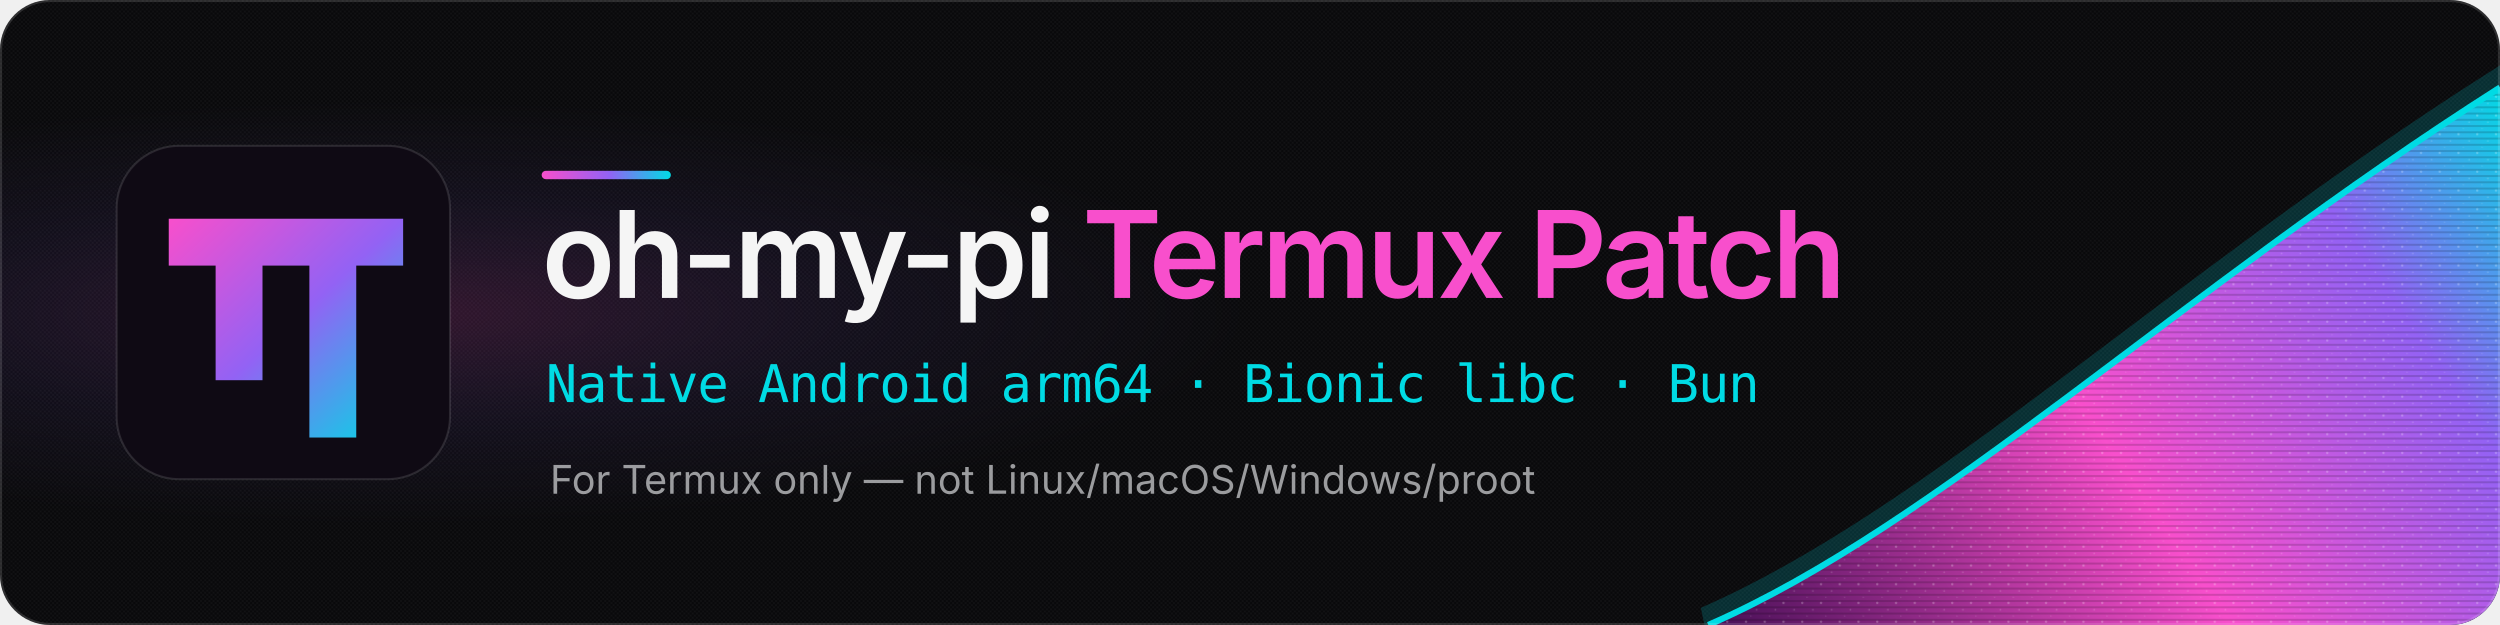
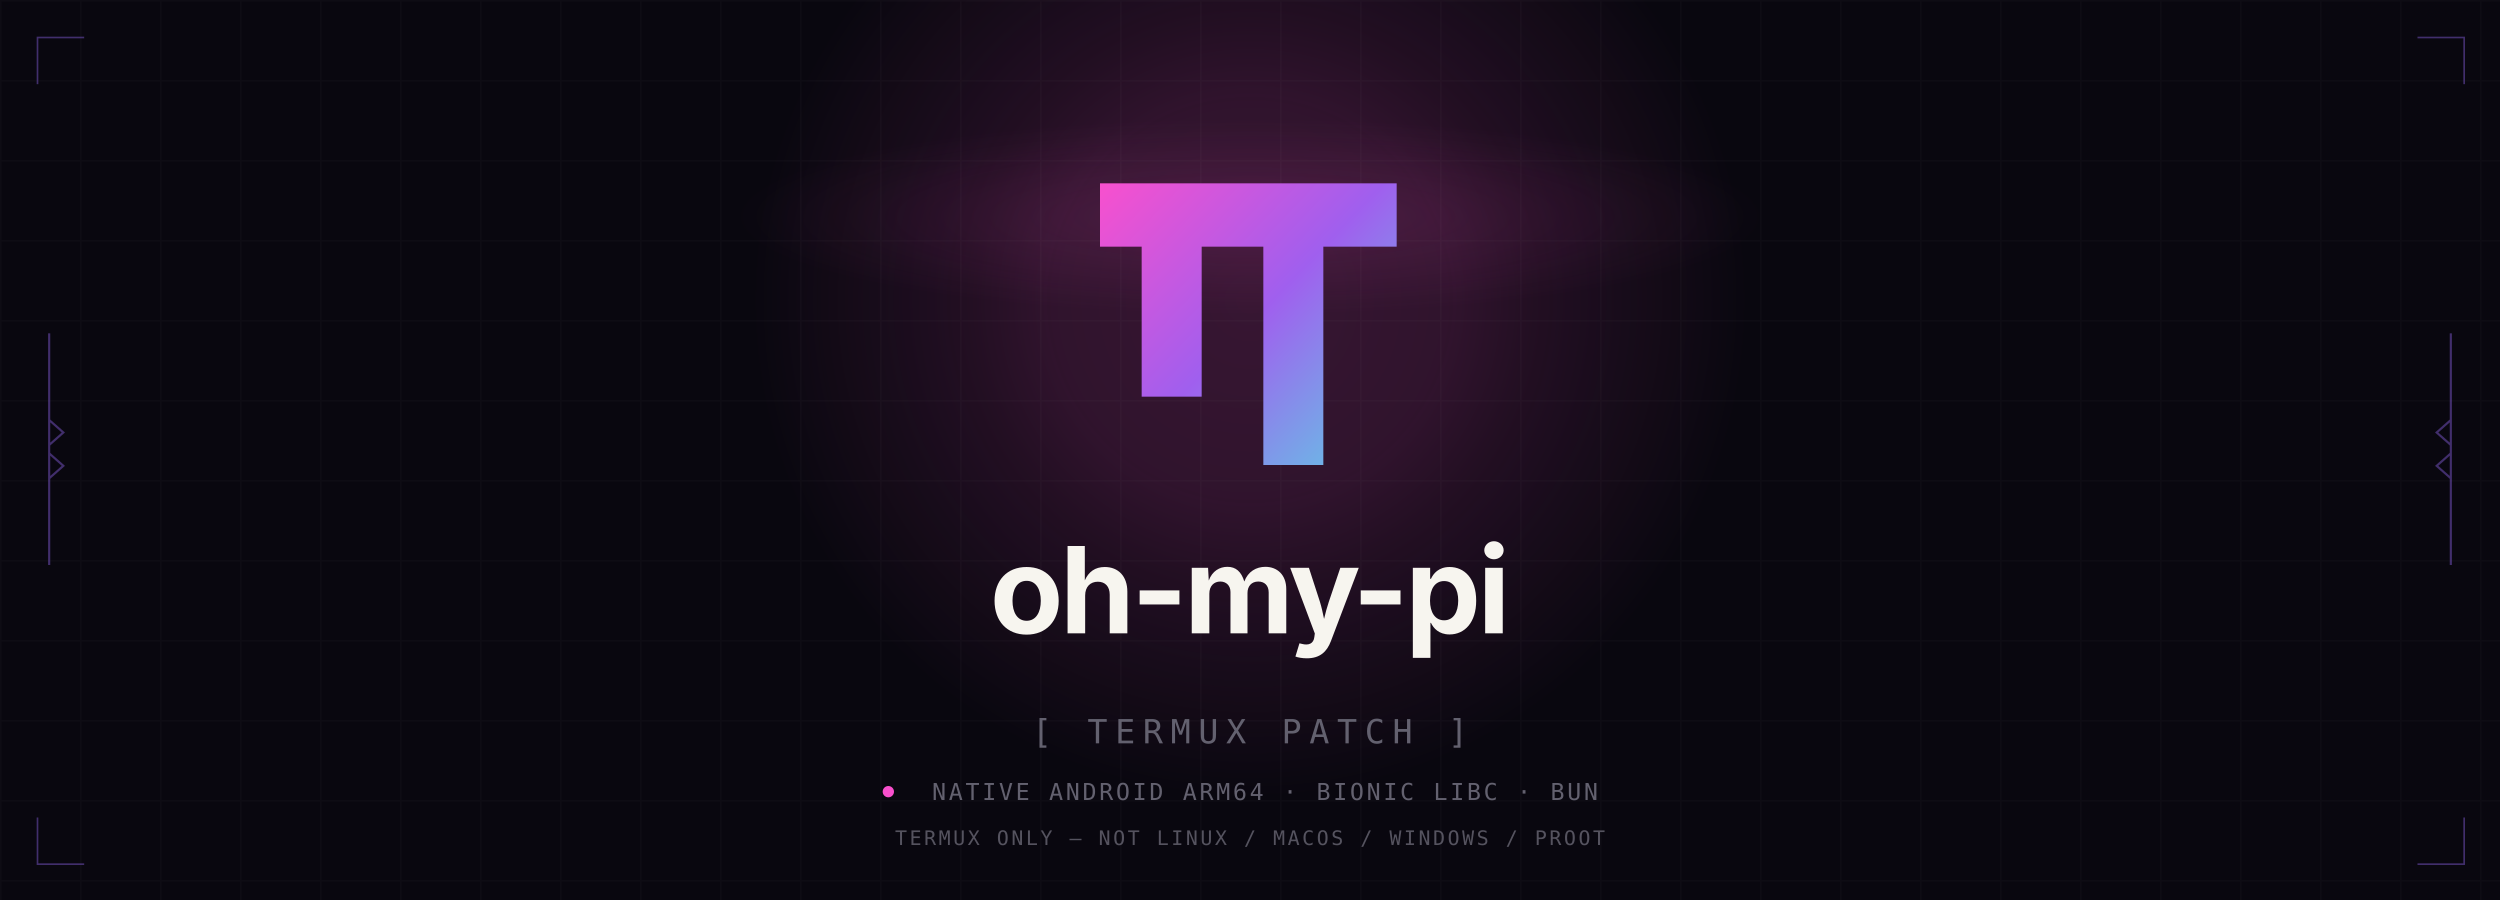
- <svg xmlns="http://www.w3.org/2000/svg" viewBox="0 0 1200 300" width="1200" height="300" role="img" aria-label="oh-my-pi Termux Patch">
+ <svg xmlns="http://www.w3.org/2000/svg" viewBox="0 0 1500 540" width="1500" height="540" role="img" aria-label="oh-my-pi Termux Patch">
  <defs>
-     <clipPath id="card">
-       <rect width="1200" height="300" rx="24" />
-     </clipPath>
-     <pattern id="checker" width="2" height="2" patternUnits="userSpaceOnUse">
-       <rect width="1" height="1" fill="#ffffff" fill-opacity=".03" />
-       <rect x="1" y="1" width="1" height="1" fill="#ffffff" fill-opacity=".03" />
+     <linearGradient id="mark" gradientUnits="userSpaceOnUse" x1="660" y1="110" x2="838" y2="280">
+       <stop offset="0" stop-color="#f850ce" />
+       <stop offset=".5" stop-color="#a05fee" />
+       <stop offset="1" stop-color="#5fcfe4" />
+     </linearGradient>
+     <radialGradient id="glow" gradientUnits="userSpaceOnUse" cx="750" cy="180" r="340">
+       <stop offset="0" stop-color="#f04fc0" stop-opacity=".2" />
+       <stop offset=".35" stop-color="#f04fc0" stop-opacity=".17" />
+       <stop offset=".5" stop-color="#f04fc0" stop-opacity=".11" />
+       <stop offset=".88" stop-color="#f04fc0" stop-opacity="0" />
+     </radialGradient>
+     <radialGradient id="halo" gradientUnits="userSpaceOnUse" cx="750" cy="130" r="310" gradientTransform="translate(750 130) scale(1 .19) translate(-750 -130)">
+       <stop offset="0" stop-color="#f04fc0" stop-opacity=".14" />
+       <stop offset="1" stop-color="#f04fc0" stop-opacity="0" />
+     </radialGradient>
+     <pattern id="grid" width="48" height="48" patternUnits="userSpaceOnUse">
+       <path d="M.5 0V48M0 .5H48" fill="none" stroke="#ffffff" stroke-opacity=".02" stroke-width="1" />
    </pattern>
-     <pattern id="scan" width="4" height="3" patternUnits="userSpaceOnUse">
-       <rect width="4" height="1" fill="#000000" fill-opacity=".4" />
-     </pattern>
-     <pattern id="speckle" width="9" height="9" patternUnits="userSpaceOnUse">
-       <circle cx="1.1" cy="1.4" r=".6" fill="#fafafc" fill-opacity=".32" />
-       <circle cx="6.2" cy="4.7" r=".45" fill="#fafafc" fill-opacity=".22" />
-       <circle cx="3.4" cy="7.7" r=".35" fill="#fafafc" fill-opacity=".18" />
-     </pattern>
-     <linearGradient id="mark" x1="0" y1="0" x2="1" y2="1">
-       <stop offset="0" stop-color="#f84fcc" />
-       <stop offset=".5" stop-color="#9362f4" />
-       <stop offset="1" stop-color="#00dbe4" />
-     </linearGradient>
-     <linearGradient id="accent" x1="0" y1="0" x2="1" y2="0">
-       <stop offset="0" stop-color="#f84fcc" />
-       <stop offset=".52" stop-color="#9362f4" />
-       <stop offset="1" stop-color="#00dbe4" />
-     </linearGradient>
-     <linearGradient id="arc" gradientUnits="userSpaceOnUse" x1="820" y1="300" x2="1200" y2="40">
-       <stop offset="0" stop-color="#460f55" />
-       <stop offset=".45" stop-color="#f84fcc" />
-       <stop offset=".78" stop-color="#9362f4" />
-       <stop offset="1" stop-color="#00dbe4" />
-     </linearGradient>
-     <radialGradient id="halo" cx=".16" cy=".5" r=".34">
-       <stop offset="0" stop-color="#f84fcc" stop-opacity=".18" />
-       <stop offset=".55" stop-color="#9362f4" stop-opacity=".07" />
-       <stop offset="1" stop-color="#9362f4" stop-opacity="0" />
-     </radialGradient>
  </defs>
-   <g clip-path="url(#card)">
-     <rect width="1200" height="300" fill="#09090b" />
-     <rect width="1200" height="300" fill="url(#checker)" />
-     <rect width="1200" height="300" fill="url(#halo)" />
-     <path d="M820 300C930 252 1046 140 1200 42L1200 300Z" fill="none" stroke="#00dbe4" stroke-opacity=".18" stroke-width="18" />
-     <path d="M820 300C930 252 1046 140 1200 42L1200 300Z" fill="url(#arc)" />
-     <path d="M820 300C930 252 1046 140 1200 42L1200 300Z" fill="url(#speckle)" fill-opacity=".72" />
-     <path d="M820 300C930 252 1046 140 1200 42L1200 300Z" fill="url(#scan)" fill-opacity=".35" />
-     <path d="M820 300C930 252 1046 140 1200 42" fill="none" stroke="#00dbe4" stroke-width="3" />
-     <g transform="translate(56 70)">
-       <rect width="160" height="160" rx="30" fill="#0f0a14" stroke="#ffffff" stroke-opacity=".12" />
-       <g transform="scale(2.5)">
-         <path fill="url(#mark)" d="M10 14h45v9h-9v33h-9V23h-9v22h-9V23h-9z" />
-       </g>
-     </g>
-     <rect x="260" y="82" width="62" height="4" rx="2" fill="url(#accent)" />
-     <text x="260" y="143" fill="#f5f5f5" font-family="Geist, ui-sans-serif, system-ui, -apple-system, 'Segoe UI', sans-serif" font-size="58" font-weight="600" letter-spacing="-1.8">oh-my-pi <tspan fill="#f84fcc">Termux Patch</tspan>
-     </text>
-     <text x="262" y="193" fill="#00dbe4" font-family="'JetBrains Mono', ui-monospace, SFMono-Regular, Menlo, Consolas, monospace" font-size="25" font-weight="500" letter-spacing="-.5">Native Android arm64 · Bionic libc · Bun</text>
-     <text x="264" y="237" fill="#c3c4c7" fill-opacity=".78" font-family="Geist, ui-sans-serif, system-ui, -apple-system, 'Segoe UI', sans-serif" font-size="19" font-weight="400">For Termux only — not Linux/macOS/Windows/proot</text>
+   <rect width="1500" height="540" fill="#09070f" />
+   <rect width="1500" height="540" fill="url(#glow)" />
+   <rect width="1500" height="540" fill="url(#halo)" />
+   <rect width="1500" height="540" fill="url(#grid)" />
+   <g fill="none" stroke="#6f4fb8" stroke-opacity=".55" stroke-width="1">
+     <path d="M22.5 50.5V22.5H50.5" />
+     <path d="M1450.5 22.5H1478.5V50.5" />
+     <path d="M22.5 490.5V518.5H50.5" />
+     <path d="M1450.5 518.5H1478.5V490.5" />
+     <path d="M29.5 200V339M29.5 252L38 259.5L29.5 267M29.5 272L38 279.5L29.5 287" stroke-width="1.3" />
+     <path d="M1470.5 200V339M1470.5 252L1462 259.5L1470.5 267M1470.5 272L1462 279.5L1470.5 287" stroke-width="1.3" />
  </g>
-   <rect x=".5" y=".5" width="1199" height="299" rx="23.5" fill="none" stroke="#ffffff" stroke-opacity=".14" />
+   <path fill="url(#mark)" d="M660 110H838V148H794V279H758V148H721V238H685V148H660Z" />
+   <text x="750" y="380" text-anchor="middle" fill="#f7f5ef" font-family="Geist, Inter, ui-sans-serif, system-ui, -apple-system, 'Segoe UI', sans-serif" font-size="72" font-weight="700" letter-spacing="-2">oh-my-pi</text>
+   <text x="750" y="446" text-anchor="middle" fill="#63616f" font-family="'JetBrains Mono', ui-monospace, SFMono-Regular, Menlo, Consolas, monospace" font-size="20" font-weight="500" letter-spacing="4.6">[ TERMUX PATCH ]</text>
+   <text x="759" y="480" text-anchor="middle" fill="#63616f" font-family="'JetBrains Mono', ui-monospace, SFMono-Regular, Menlo, Consolas, monospace" font-size="14" font-weight="500" letter-spacing="1.6">NATIVE ANDROID ARM64 · BIONIC LIBC · BUN</text>
+   <circle cx="533" cy="475" r="3.4" fill="#f84fcc" />
+   <text x="750" y="507" text-anchor="middle" fill="#55535f" font-family="'JetBrains Mono', ui-monospace, SFMono-Regular, Menlo, Consolas, monospace" font-size="12" font-weight="400" letter-spacing="1.5">TERMUX ONLY — NOT LINUX / MACOS / WINDOWS / PROOT</text>
</svg>
